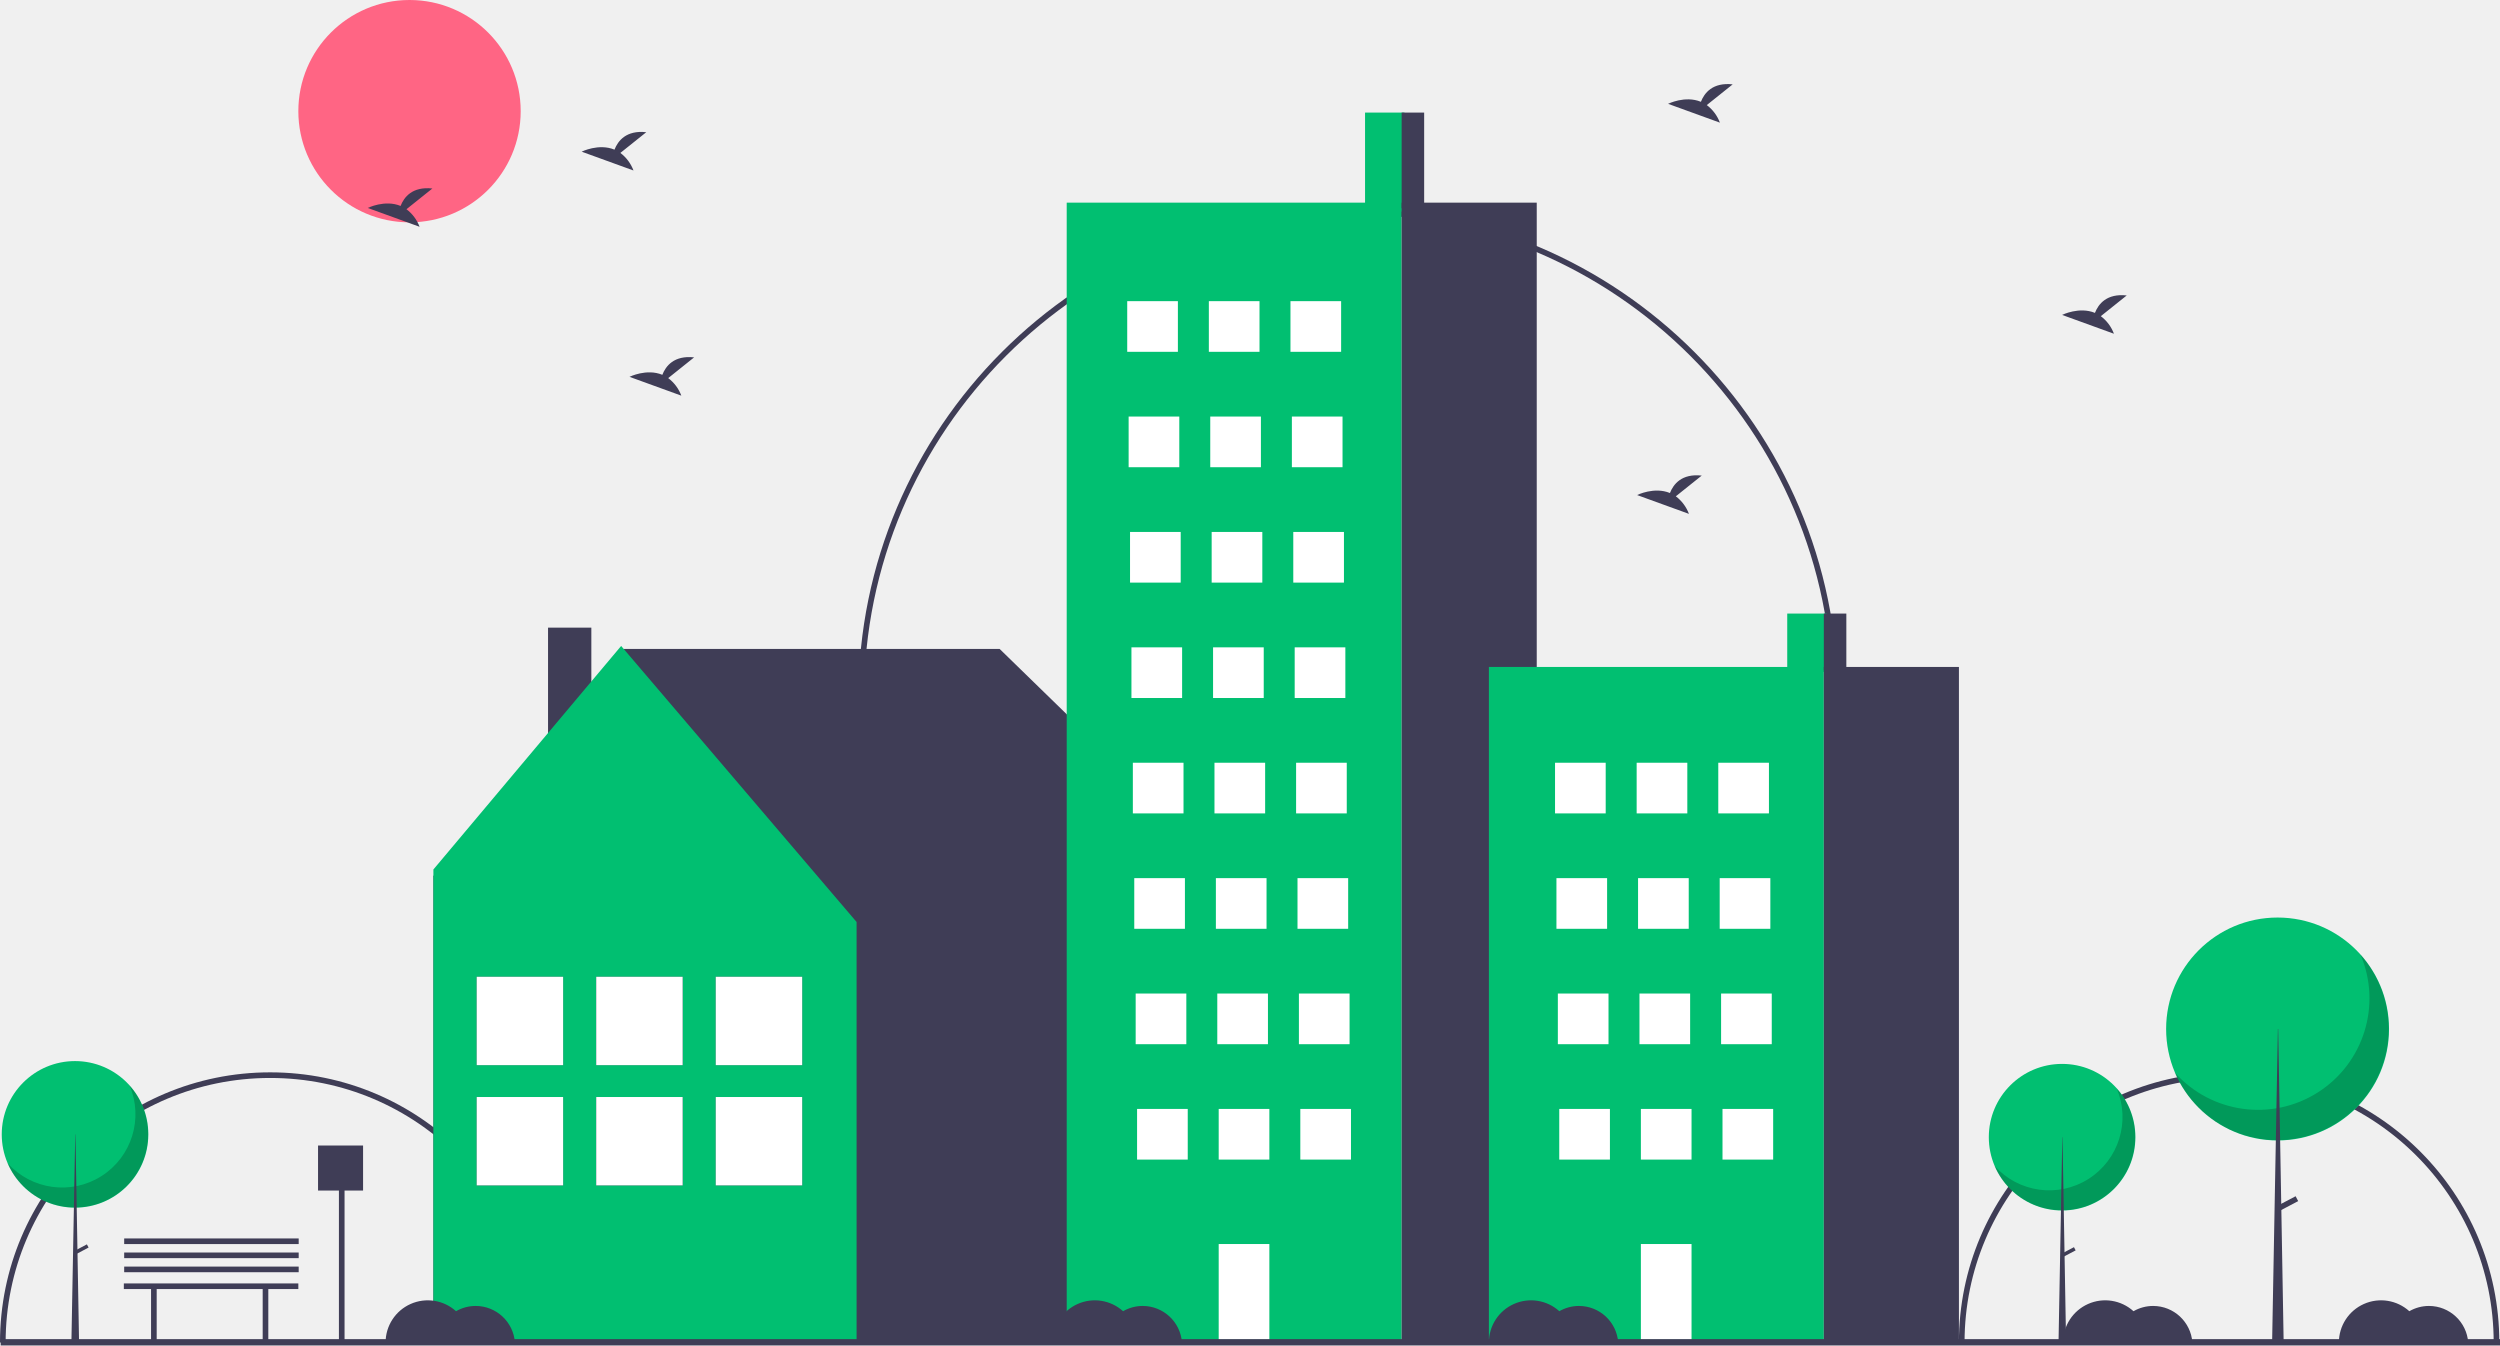
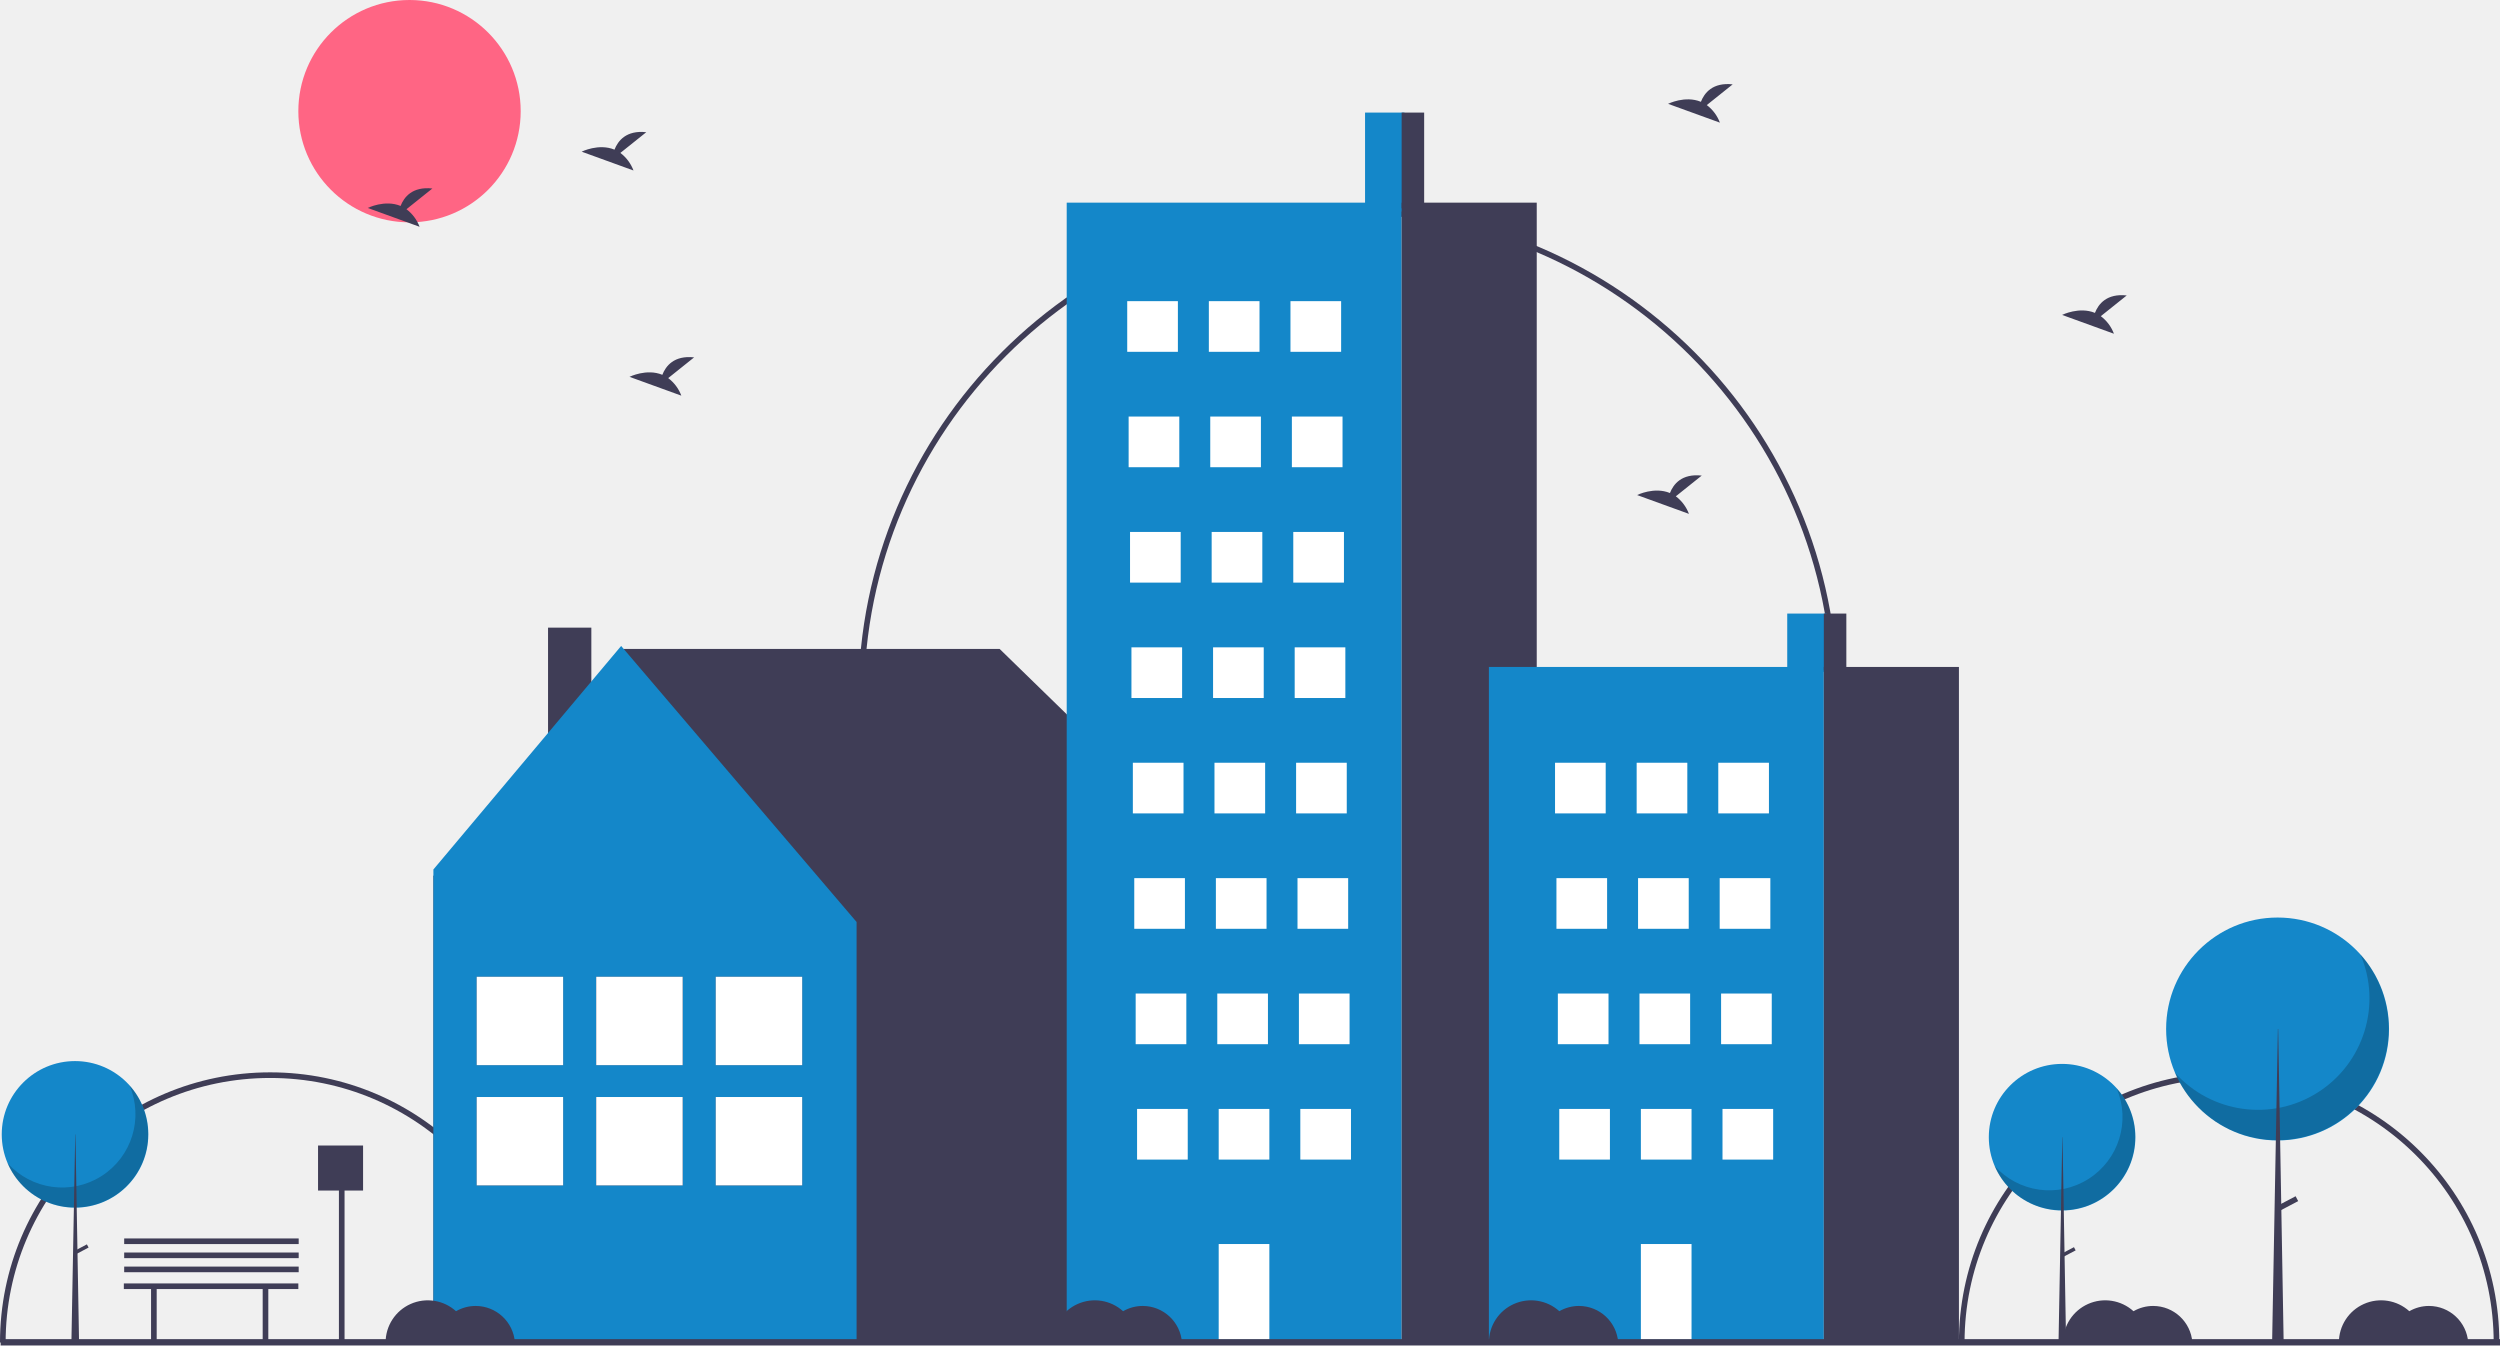
<svg xmlns="http://www.w3.org/2000/svg" id="b90746aa-ab89-4048-b48f-88833dcede4a" data-name="Layer 1" width="888.244" height="478.033" viewBox="0 0 888.244 478.033">
  <path d="M347.878,687.984h-2a94,94,0,0,0-188,0h-2a96,96,0,0,1,192,0Z" transform="translate(-155.8779 -210.9836)" fill="#3f3d56" />
  <path d="M1043.878,687.984h-2a94,94,0,1,0-188,0h-2a96,96,0,1,1,192,0Z" transform="translate(-155.8779 -210.9836)" fill="#3f3d56" />
  <path d="M808.878,458.984h-2c0-94.841-77.159-172-172-172-94.841,0-172,77.159-172,172h-2c0-95.944,78.056-174,174-174C730.822,284.984,808.878,363.04,808.878,458.984Z" transform="translate(-155.8779 -210.9836)" fill="#3f3d56" />
  <circle cx="145.5" cy="39.5" r="39.5" fill="#ff6584" />
  <polygon points="153.891 311.384 221.752 230.567 355.171 230.567 436.705 309.983 435.058 311.042 435.646 311.042 435.646 476.227 153.984 476.227 153.984 311.042 153.891 311.384" fill="#3f3d56" />
  <rect x="350.597" y="433.984" width="15.383" height="53.249" transform="translate(560.6994 710.2322) rotate(-180)" fill="#3f3d56" />
-   <polygon points="220.694 229.508 304.345 327.581 304.345 476.227 153.984 476.227 153.984 308.924 220.694 229.508" fill="#01bf71" />
+   <polygon points="220.694 229.508 304.345 327.581 304.345 476.227 153.984 476.227 153.984 308.924 220.694 229.508" fill="#1487C9" />
  <rect x="254.306" y="347.044" width="30.708" height="31.398" fill="#3f3d56" />
  <rect x="254.306" y="389.767" width="30.708" height="31.398" fill="#3f3d56" />
  <rect x="254.306" y="347.044" width="30.708" height="31.398" fill="#fff" />
  <rect x="254.306" y="389.767" width="30.708" height="31.398" fill="#fff" />
  <rect x="211.838" y="347.044" width="30.708" height="31.398" fill="#3f3d56" />
  <rect x="211.838" y="389.767" width="30.708" height="31.398" fill="#3f3d56" />
  <rect x="211.838" y="347.044" width="30.708" height="31.398" fill="#fff" />
  <rect x="211.838" y="389.767" width="30.708" height="31.398" fill="#fff" />
  <rect x="169.369" y="347.044" width="30.708" height="31.398" fill="#3f3d56" />
  <rect x="169.369" y="389.767" width="30.708" height="31.398" fill="#3f3d56" />
  <rect x="169.369" y="347.044" width="30.708" height="31.398" fill="#fff" />
  <rect x="169.369" y="389.767" width="30.708" height="31.398" fill="#fff" />
-   <rect x="485" y="40" width="14" height="35" fill="#01bf71" />
-   <rect x="379" y="72" width="119" height="405" fill="#01bf71" />
+   <rect x="485" y="40" width="14" height="35" fill="#1487C9" />
+   <rect x="379" y="72" width="119" height="405" fill="#1487C9" />
  <rect x="498" y="72" width="48" height="405" fill="#3f3d56" />
  <rect x="400.5" y="107" width="18" height="18" fill="#fff" />
  <rect x="429.5" y="107" width="18" height="18" fill="#fff" />
  <rect x="458.5" y="107" width="18" height="18" fill="#fff" />
  <rect x="401" y="148" width="18" height="18" fill="#fff" />
  <rect x="430" y="148" width="18" height="18" fill="#fff" />
  <rect x="459" y="148" width="18" height="18" fill="#fff" />
  <rect x="401.5" y="189" width="18" height="18" fill="#fff" />
  <rect x="430.5" y="189" width="18" height="18" fill="#fff" />
  <rect x="459.5" y="189" width="18" height="18" fill="#fff" />
  <rect x="402" y="230" width="18" height="18" fill="#fff" />
  <rect x="431" y="230" width="18" height="18" fill="#fff" />
  <rect x="460" y="230" width="18" height="18" fill="#fff" />
  <rect x="402.5" y="271" width="18" height="18" fill="#fff" />
  <rect x="431.5" y="271" width="18" height="18" fill="#fff" />
  <rect x="460.5" y="271" width="18" height="18" fill="#fff" />
  <rect x="403" y="312" width="18" height="18" fill="#fff" />
  <rect x="432" y="312" width="18" height="18" fill="#fff" />
  <rect x="461" y="312" width="18" height="18" fill="#fff" />
  <rect x="403.5" y="353" width="18" height="18" fill="#fff" />
  <rect x="432.5" y="353" width="18" height="18" fill="#fff" />
  <rect x="461.5" y="353" width="18" height="18" fill="#fff" />
  <rect x="404" y="394" width="18" height="18" fill="#fff" />
  <rect x="433" y="394" width="18" height="18" fill="#fff" />
  <rect x="433" y="442" width="18" height="34" fill="#fff" />
  <rect x="462" y="394" width="18" height="18" fill="#fff" />
  <rect x="498" y="40" width="8" height="34" fill="#3f3d56" />
-   <rect x="635" y="218" width="14" height="20.744" fill="#01bf71" />
-   <rect x="529" y="236.966" width="119" height="240.034" fill="#01bf71" />
+   <rect x="635" y="218" width="14" height="20.744" fill="#1487C9" />
+   <rect x="529" y="236.966" width="119" height="240.034" fill="#1487C9" />
  <rect x="648" y="236.966" width="48" height="240.034" fill="#3f3d56" />
  <rect x="552.5" y="271" width="18" height="18" fill="#fff" />
  <rect x="581.5" y="271" width="18" height="18" fill="#fff" />
  <rect x="610.5" y="271" width="18" height="18" fill="#fff" />
  <rect x="553" y="312" width="18" height="18" fill="#fff" />
  <rect x="582" y="312" width="18" height="18" fill="#fff" />
  <rect x="611" y="312" width="18" height="18" fill="#fff" />
  <rect x="553.5" y="353" width="18" height="18" fill="#fff" />
  <rect x="582.5" y="353" width="18" height="18" fill="#fff" />
  <rect x="611.5" y="353" width="18" height="18" fill="#fff" />
  <rect x="554" y="394" width="18" height="18" fill="#fff" />
  <rect x="583" y="394" width="18" height="18" fill="#fff" />
  <rect x="583" y="442" width="18" height="34" fill="#fff" />
  <rect x="612" y="394" width="18" height="18" fill="#fff" />
  <rect x="648" y="218" width="8" height="20.151" fill="#3f3d56" />
  <rect x="0.244" y="475.792" width="888" height="2.241" fill="#3f3d56" />
-   <circle cx="732.66" cy="404.041" r="26.041" fill="#01bf71" />
+   <circle cx="732.66" cy="404.041" r="26.041" fill="#1487C9" />
  <path d="M907.908,597.631A26.043,26.043,0,0,1,864.517,625.192a26.043,26.043,0,1,0,43.391-27.561Z" transform="translate(-155.8779 -210.9836)" opacity="0.2" />
  <polygon points="732.731 404.041 732.803 404.041 734.09 477.87 731.372 477.87 732.731 404.041" fill="#3f3d56" />
  <rect x="890.255" y="653.37" width="1.288" height="4.865" transform="translate(900.2789 -649.0124) rotate(62.23413)" fill="#3f3d56" />
-   <circle cx="809.218" cy="365.599" r="39.599" fill="#01bf71" />
+   <circle cx="809.218" cy="365.599" r="39.599" fill="#1487C9" />
  <path d="M994.553,550.134a39.602,39.602,0,0,1-65.984,41.911,39.603,39.603,0,1,0,65.984-41.911Z" transform="translate(-155.8779 -210.9836)" opacity="0.2" />
  <polygon points="809.327 365.599 809.436 365.599 811.394 477.87 807.26 477.87 809.327 365.599" fill="#3f3d56" />
  <rect x="967.707" y="634.894" width="1.958" height="7.398" transform="translate(926.601 -727.0359) rotate(62.23413)" fill="#3f3d56" />
-   <circle cx="26.66" cy="403.041" r="26.041" fill="#01bf71" />
+   <circle cx="26.66" cy="403.041" r="26.041" fill="#1487C9" />
  <path d="M201.908,596.631A26.043,26.043,0,0,1,158.517,624.192a26.043,26.043,0,1,0,43.391-27.561Z" transform="translate(-155.8779 -210.9836)" opacity="0.2" />
  <polygon points="26.731 403.041 26.803 403.041 28.09 476.87 25.372 476.87 26.731 403.041" fill="#3f3d56" />
  <rect x="184.255" y="652.37" width="1.288" height="4.865" transform="translate(522.291 -24.83639) rotate(62.23413)" fill="#3f3d56" />
  <path d="M762.291,248.319l9.206-7.363c-7.151-.789-10.09,3.111-11.292,6.198-5.587-2.32-11.669.72-11.669.72l18.419,6.687A13.938,13.938,0,0,0,762.291,248.319Z" transform="translate(-155.8779 -210.9836)" fill="#3f3d56" />
  <path d="M300.291,285.319l9.206-7.363c-7.151-.789-10.09,3.111-11.292,6.198-5.587-2.32-11.669.72-11.669.72l18.419,6.687A13.938,13.938,0,0,0,300.291,285.319Z" transform="translate(-155.8779 -210.9836)" fill="#3f3d56" />
  <path d="M902.291,323.319l9.206-7.363c-7.151-.789-10.09,3.111-11.292,6.198-5.587-2.32-11.669.72-11.669.72l18.419,6.687A13.938,13.938,0,0,0,902.291,323.319Z" transform="translate(-155.8779 -210.9836)" fill="#3f3d56" />
  <path d="M376.291,265.319l9.206-7.363c-7.151-.789-10.09,3.111-11.292,6.198-5.587-2.32-11.669.72-11.669.72l18.419,6.687A13.938,13.938,0,0,0,376.291,265.319Z" transform="translate(-155.8779 -210.9836)" fill="#3f3d56" />
  <path d="M393.291,345.319l9.206-7.363c-7.151-.789-10.09,3.111-11.292,6.198-5.587-2.32-11.669.72-11.669.72l18.419,6.687A13.938,13.938,0,0,0,393.291,345.319Z" transform="translate(-155.8779 -210.9836)" fill="#3f3d56" />
  <path d="M751.291,387.319l9.206-7.363c-7.151-.789-10.09,3.111-11.292,6.198-5.587-2.32-11.669.72-11.669.72l18.419,6.687A13.938,13.938,0,0,0,751.291,387.319Z" transform="translate(-155.8779 -210.9836)" fill="#3f3d56" />
  <polygon points="106 456 44 456 44 458 53.669 458 53.669 477 55.669 477 55.669 458 93.331 458 93.331 477 95.331 477 95.331 458 106 458 106 456" fill="#3f3d56" />
  <path d="M324.878,674.984a13.918,13.918,0,0,0-6.97,1.87A14.982,14.982,0,0,0,292.878,687.984h45.95A13.99,13.99,0,0,0,324.878,674.984Z" transform="translate(-155.8779 -210.9836)" fill="#3f3d56" />
  <path d="M561.878,674.984a13.918,13.918,0,0,0-6.97,1.87A14.982,14.982,0,0,0,529.878,687.984h45.95A13.99,13.99,0,0,0,561.878,674.984Z" transform="translate(-155.8779 -210.9836)" fill="#3f3d56" />
  <path d="M716.878,674.984a13.918,13.918,0,0,0-6.97,1.87A14.982,14.982,0,0,0,684.878,687.984h45.95A13.99,13.99,0,0,0,716.878,674.984Z" transform="translate(-155.8779 -210.9836)" fill="#3f3d56" />
  <path d="M920.878,674.984a13.918,13.918,0,0,0-6.97,1.87A14.982,14.982,0,0,0,888.878,687.984h45.95A13.99,13.99,0,0,0,920.878,674.984Z" transform="translate(-155.8779 -210.9836)" fill="#3f3d56" />
  <path d="M1018.878,674.984a13.918,13.918,0,0,0-6.97,1.87A14.982,14.982,0,0,0,986.878,687.984h45.95A13.99,13.99,0,0,0,1018.878,674.984Z" transform="translate(-155.8779 -210.9836)" fill="#3f3d56" />
  <polygon points="129 407 113 407 113 423 120.417 423 120.417 476.912 122.417 476.912 122.417 423 129 423 129 407" fill="#3f3d56" />
  <rect x="44.122" y="450.016" width="62" height="2" fill="#3f3d56" />
  <rect x="44.122" y="445.016" width="62" height="2" fill="#3f3d56" />
  <rect x="44.122" y="440.016" width="62" height="2" fill="#3f3d56" />
</svg>
